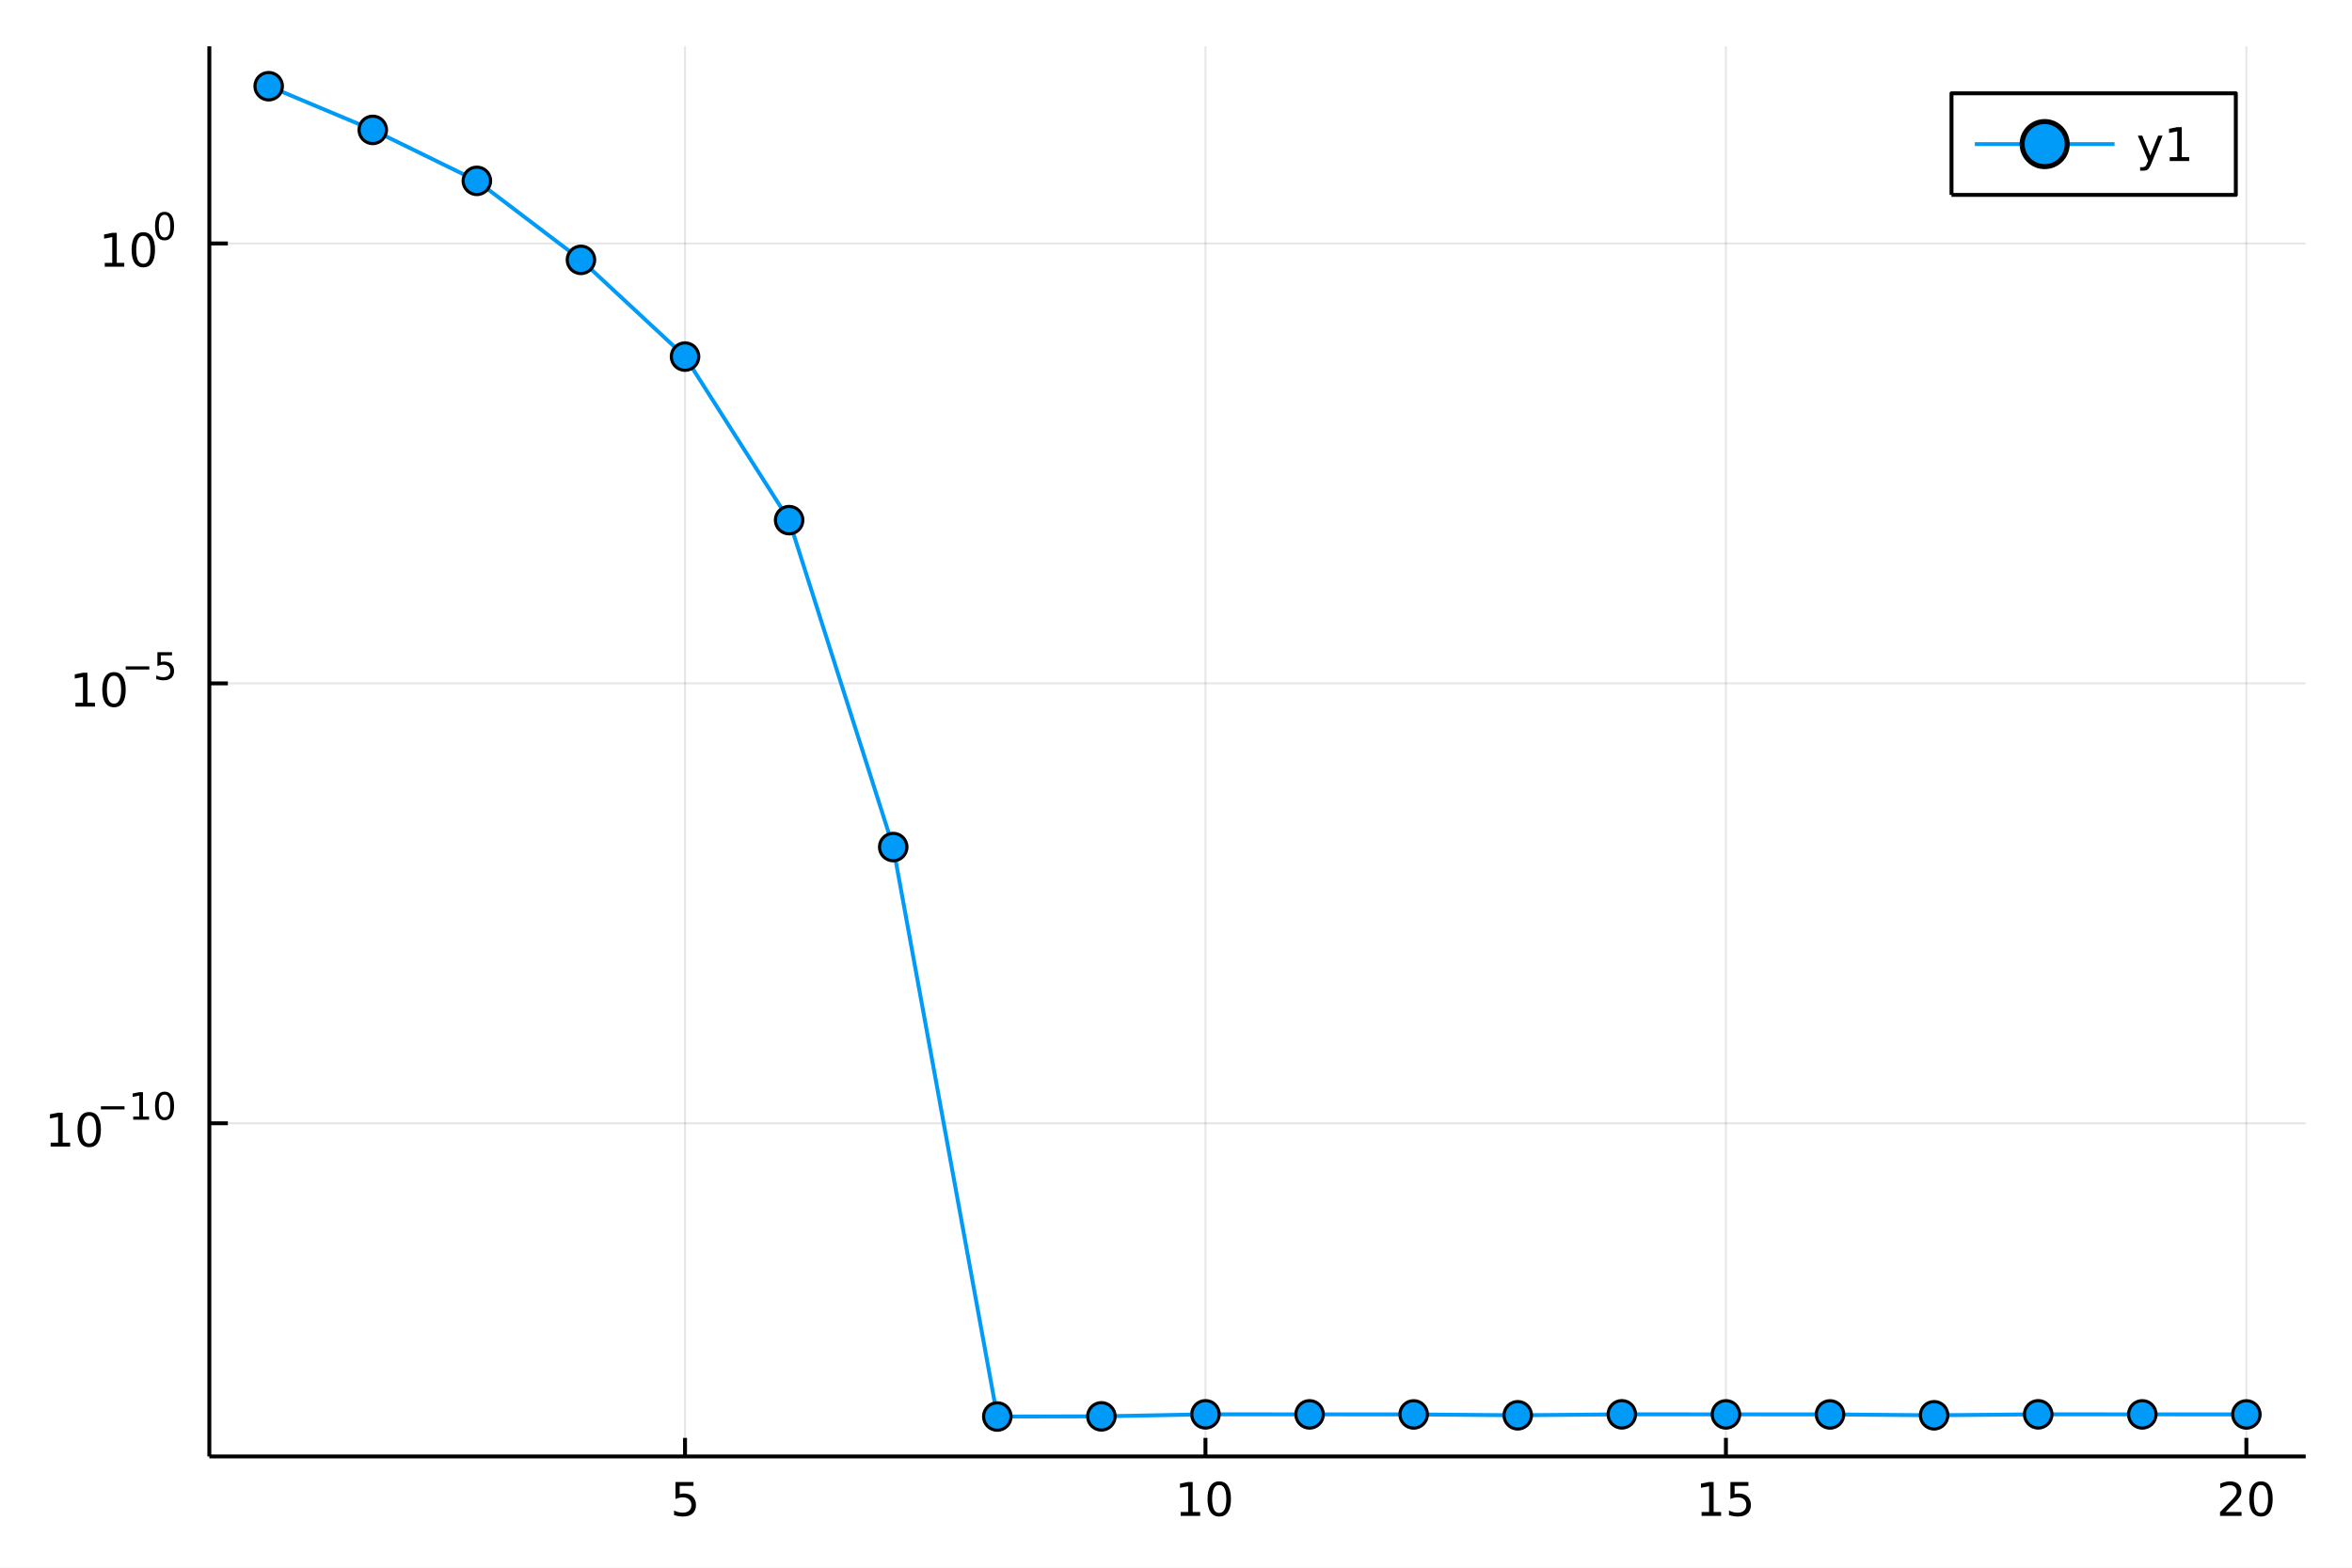
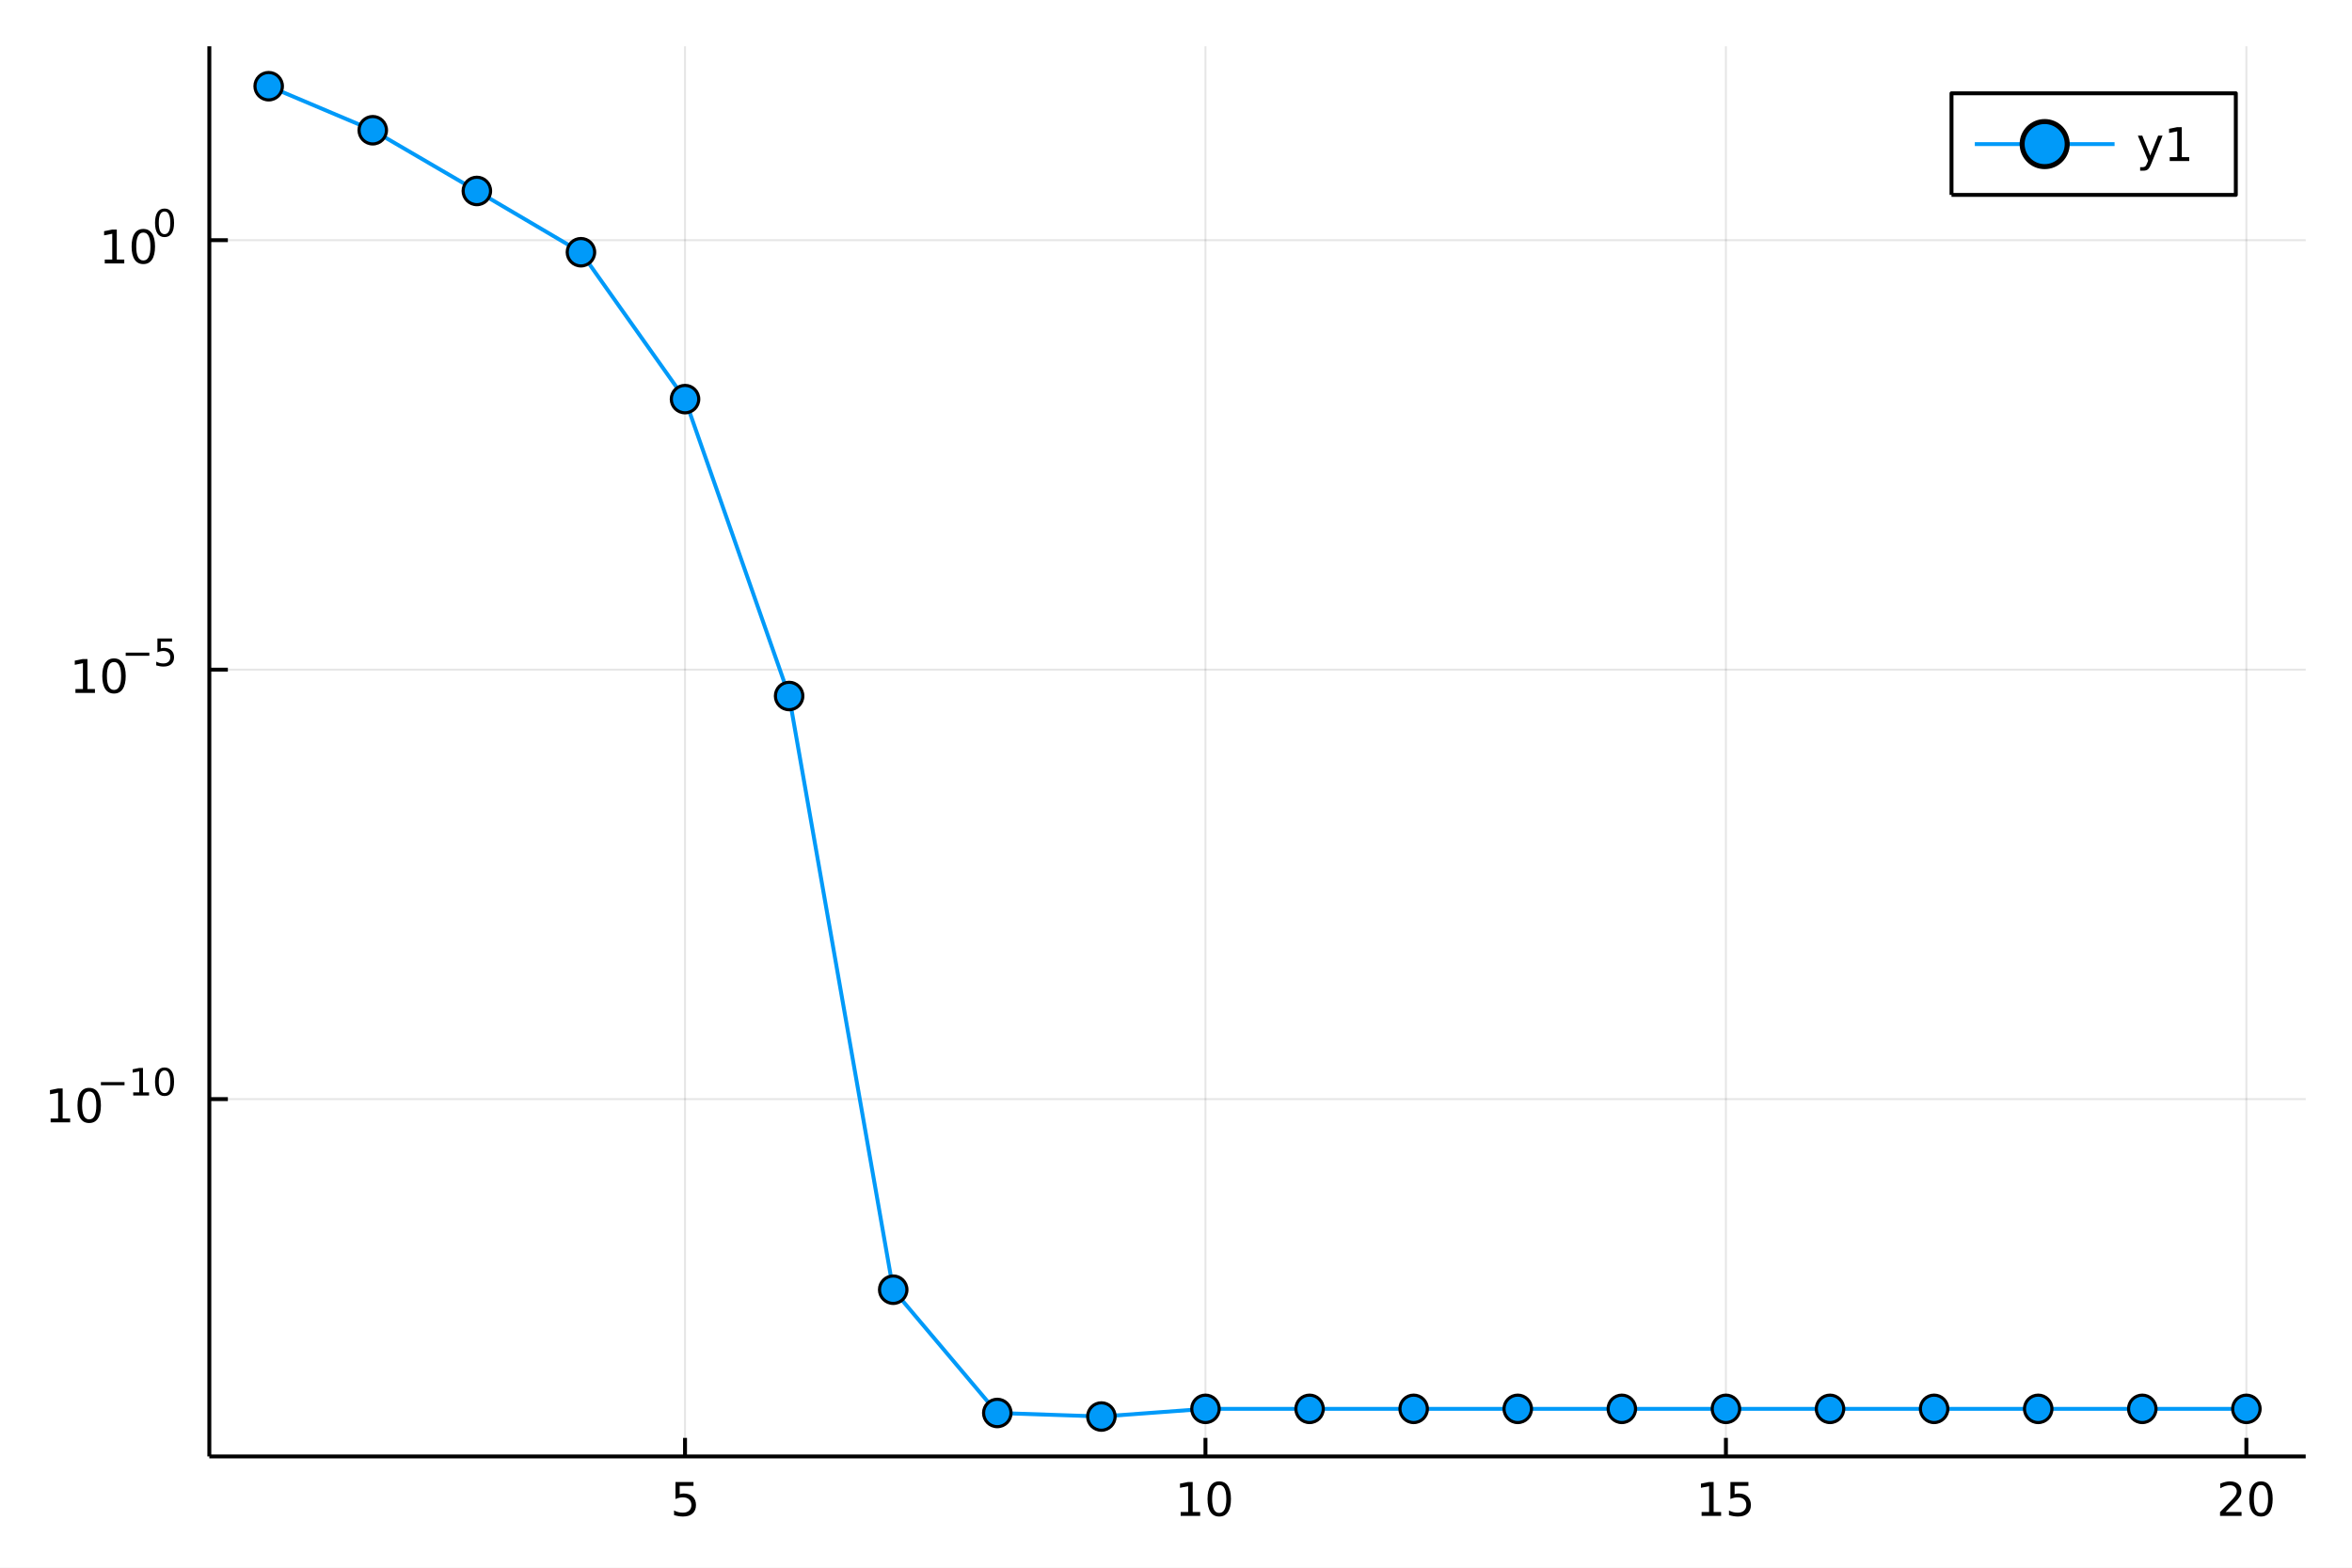
<svg xmlns="http://www.w3.org/2000/svg" width="600" height="400" viewBox="0 0 2400 1600">
  <defs>
-     <clipPath id="clip580">
+     <clipPath id="clip260">
      <rect x="0" y="0" width="2400" height="1600" />
    </clipPath>
  </defs>
-   <path clip-path="url(#clip580)" d=" M0 1600 L2400 1600 L2400 0 L0 0  Z   " fill="#ffffff" fill-rule="evenodd" fill-opacity="1" />
+   <path clip-path="url(#clip260)" d=" M0 1600 L2400 1600 L2400 0 L0 0  Z   " fill="#ffffff" fill-rule="evenodd" fill-opacity="1" />
  <defs>
-     <clipPath id="clip581">
+     <clipPath id="clip261">
      <rect x="480" y="0" width="1681" height="1600" />
    </clipPath>
  </defs>
-   <path clip-path="url(#clip580)" d=" M213.607 1486.45 L2352.76 1486.45 L2352.76 47.244 L213.607 47.244  Z   " fill="#ffffff" fill-rule="evenodd" fill-opacity="1" />
+   <path clip-path="url(#clip260)" d=" M213.607 1486.45 L2352.76 1486.45 L2352.76 47.244 L213.607 47.244  Z   " fill="#ffffff" fill-rule="evenodd" fill-opacity="1" />
  <defs>
-     <clipPath id="clip582">
+     <clipPath id="clip262">
      <rect x="213" y="47" width="2140" height="1440" />
    </clipPath>
  </defs>
-   <polyline clip-path="url(#clip582)" style="stroke:#000000; stroke-linecap:butt; stroke-linejoin:round; stroke-width:2; stroke-opacity:0.1; fill:none" points="   699.005,1486.45 699.005,47.244    " />
-   <polyline clip-path="url(#clip582)" style="stroke:#000000; stroke-linecap:butt; stroke-linejoin:round; stroke-width:2; stroke-opacity:0.1; fill:none" points="   1230.07,1486.45 1230.07,47.244    " />
-   <polyline clip-path="url(#clip582)" style="stroke:#000000; stroke-linecap:butt; stroke-linejoin:round; stroke-width:2; stroke-opacity:0.1; fill:none" points="   1761.14,1486.45 1761.14,47.244    " />
-   <polyline clip-path="url(#clip582)" style="stroke:#000000; stroke-linecap:butt; stroke-linejoin:round; stroke-width:2; stroke-opacity:0.1; fill:none" points="   2292.21,1486.45 2292.21,47.244    " />
-   <polyline clip-path="url(#clip580)" style="stroke:#000000; stroke-linecap:butt; stroke-linejoin:round; stroke-width:4; stroke-opacity:1; fill:none" points="   213.607,1486.45 2352.76,1486.45    " />
-   <polyline clip-path="url(#clip580)" style="stroke:#000000; stroke-linecap:butt; stroke-linejoin:round; stroke-width:4; stroke-opacity:1; fill:none" points="   699.005,1486.45 699.005,1467.55    " />
-   <polyline clip-path="url(#clip580)" style="stroke:#000000; stroke-linecap:butt; stroke-linejoin:round; stroke-width:4; stroke-opacity:1; fill:none" points="   1230.07,1486.45 1230.07,1467.55    " />
-   <polyline clip-path="url(#clip580)" style="stroke:#000000; stroke-linecap:butt; stroke-linejoin:round; stroke-width:4; stroke-opacity:1; fill:none" points="   1761.14,1486.45 1761.14,1467.55    " />
-   <polyline clip-path="url(#clip580)" style="stroke:#000000; stroke-linecap:butt; stroke-linejoin:round; stroke-width:4; stroke-opacity:1; fill:none" points="   2292.21,1486.45 2292.21,1467.55    " />
-   <path clip-path="url(#clip580)" d="M689.283 1512.56 L707.639 1512.56 L707.639 1516.5 L693.565 1516.5 L693.565 1524.97 Q694.584 1524.62 695.602 1524.46 Q696.621 1524.27 697.639 1524.27 Q703.426 1524.27 706.806 1527.44 Q710.186 1530.62 710.186 1536.03 Q710.186 1541.61 706.713 1544.71 Q703.241 1547.79 696.922 1547.79 Q694.746 1547.79 692.477 1547.42 Q690.232 1547.05 687.825 1546.31 L687.825 1541.61 Q689.908 1542.74 692.13 1543.3 Q694.352 1543.86 696.829 1543.86 Q700.834 1543.86 703.172 1541.75 Q705.51 1539.64 705.51 1536.03 Q705.51 1532.42 703.172 1530.31 Q700.834 1528.21 696.829 1528.21 Q694.954 1528.21 693.079 1528.62 Q691.227 1529.04 689.283 1529.92 L689.283 1512.56 Z" fill="#000000" fill-rule="evenodd" fill-opacity="1" />
-   <path clip-path="url(#clip580)" d="M1204.76 1543.18 L1212.4 1543.18 L1212.4 1516.82 L1204.09 1518.49 L1204.09 1514.23 L1212.35 1512.56 L1217.03 1512.56 L1217.03 1543.18 L1224.67 1543.18 L1224.67 1547.12 L1204.76 1547.12 L1204.76 1543.18 Z" fill="#000000" fill-rule="evenodd" fill-opacity="1" />
-   <path clip-path="url(#clip580)" d="M1244.11 1515.64 Q1240.5 1515.64 1238.67 1519.2 Q1236.87 1522.75 1236.87 1529.87 Q1236.87 1536.98 1238.67 1540.55 Q1240.5 1544.09 1244.11 1544.09 Q1247.75 1544.09 1249.55 1540.55 Q1251.38 1536.98 1251.38 1529.87 Q1251.38 1522.75 1249.55 1519.2 Q1247.75 1515.64 1244.11 1515.64 M1244.11 1511.93 Q1249.92 1511.93 1252.98 1516.54 Q1256.06 1521.12 1256.06 1529.87 Q1256.06 1538.6 1252.98 1543.21 Q1249.92 1547.79 1244.11 1547.79 Q1238.3 1547.79 1235.23 1543.21 Q1232.17 1538.6 1232.17 1529.87 Q1232.17 1521.12 1235.23 1516.54 Q1238.3 1511.93 1244.11 1511.93 Z" fill="#000000" fill-rule="evenodd" fill-opacity="1" />
-   <path clip-path="url(#clip580)" d="M1736.33 1543.18 L1743.97 1543.18 L1743.97 1516.82 L1735.66 1518.49 L1735.66 1514.23 L1743.92 1512.56 L1748.6 1512.56 L1748.6 1543.18 L1756.24 1543.18 L1756.24 1547.12 L1736.33 1547.12 L1736.33 1543.18 Z" fill="#000000" fill-rule="evenodd" fill-opacity="1" />
-   <path clip-path="url(#clip580)" d="M1765.73 1512.56 L1784.08 1512.56 L1784.08 1516.5 L1770.01 1516.5 L1770.01 1524.97 Q1771.03 1524.62 1772.05 1524.46 Q1773.07 1524.27 1774.08 1524.27 Q1779.87 1524.27 1783.25 1527.44 Q1786.63 1530.62 1786.63 1536.03 Q1786.63 1541.61 1783.16 1544.71 Q1779.69 1547.79 1773.37 1547.79 Q1771.19 1547.79 1768.92 1547.42 Q1766.68 1547.05 1764.27 1546.31 L1764.27 1541.61 Q1766.35 1542.74 1768.57 1543.3 Q1770.8 1543.86 1773.27 1543.86 Q1777.28 1543.86 1779.62 1541.75 Q1781.95 1539.64 1781.95 1536.03 Q1781.95 1532.42 1779.62 1530.31 Q1777.28 1528.21 1773.27 1528.21 Q1771.4 1528.21 1769.52 1528.62 Q1767.67 1529.04 1765.73 1529.92 L1765.73 1512.56 Z" fill="#000000" fill-rule="evenodd" fill-opacity="1" />
-   <path clip-path="url(#clip580)" d="M2270.99 1543.18 L2287.31 1543.18 L2287.31 1547.12 L2265.36 1547.12 L2265.36 1543.18 Q2268.02 1540.43 2272.61 1535.8 Q2277.21 1531.15 2278.39 1529.81 Q2280.64 1527.28 2281.52 1525.55 Q2282.42 1523.79 2282.42 1522.1 Q2282.42 1519.34 2280.48 1517.61 Q2278.56 1515.87 2275.45 1515.87 Q2273.26 1515.87 2270.8 1516.63 Q2268.37 1517.4 2265.59 1518.95 L2265.59 1514.23 Q2268.42 1513.09 2270.87 1512.51 Q2273.33 1511.93 2275.36 1511.93 Q2280.73 1511.93 2283.93 1514.62 Q2287.12 1517.31 2287.12 1521.8 Q2287.12 1523.93 2286.31 1525.85 Q2285.52 1527.74 2283.42 1530.34 Q2282.84 1531.01 2279.74 1534.23 Q2276.64 1537.42 2270.99 1543.18 Z" fill="#000000" fill-rule="evenodd" fill-opacity="1" />
-   <path clip-path="url(#clip580)" d="M2307.12 1515.64 Q2303.51 1515.64 2301.68 1519.2 Q2299.88 1522.75 2299.88 1529.87 Q2299.88 1536.98 2301.68 1540.55 Q2303.51 1544.09 2307.12 1544.09 Q2310.76 1544.09 2312.56 1540.55 Q2314.39 1536.98 2314.39 1529.87 Q2314.39 1522.75 2312.56 1519.2 Q2310.76 1515.64 2307.12 1515.64 M2307.12 1511.93 Q2312.93 1511.93 2315.99 1516.54 Q2319.07 1521.12 2319.07 1529.87 Q2319.07 1538.6 2315.99 1543.21 Q2312.93 1547.79 2307.12 1547.79 Q2301.31 1547.79 2298.23 1543.21 Q2295.18 1538.6 2295.18 1529.87 Q2295.18 1521.12 2298.23 1516.54 Q2301.31 1511.93 2307.12 1511.93 Z" fill="#000000" fill-rule="evenodd" fill-opacity="1" />
-   <polyline clip-path="url(#clip582)" style="stroke:#000000; stroke-linecap:butt; stroke-linejoin:round; stroke-width:2; stroke-opacity:0.1; fill:none" points="   213.607,1146.44 2352.76,1146.44    " />
-   <polyline clip-path="url(#clip582)" style="stroke:#000000; stroke-linecap:butt; stroke-linejoin:round; stroke-width:2; stroke-opacity:0.1; fill:none" points="   213.607,697.455 2352.76,697.455    " />
-   <polyline clip-path="url(#clip582)" style="stroke:#000000; stroke-linecap:butt; stroke-linejoin:round; stroke-width:2; stroke-opacity:0.1; fill:none" points="   213.607,248.472 2352.76,248.472    " />
-   <polyline clip-path="url(#clip580)" style="stroke:#000000; stroke-linecap:butt; stroke-linejoin:round; stroke-width:4; stroke-opacity:1; fill:none" points="   213.607,1486.45 213.607,47.244    " />
-   <polyline clip-path="url(#clip580)" style="stroke:#000000; stroke-linecap:butt; stroke-linejoin:round; stroke-width:4; stroke-opacity:1; fill:none" points="   213.607,1146.44 232.505,1146.44    " />
-   <polyline clip-path="url(#clip580)" style="stroke:#000000; stroke-linecap:butt; stroke-linejoin:round; stroke-width:4; stroke-opacity:1; fill:none" points="   213.607,697.455 232.505,697.455    " />
-   <polyline clip-path="url(#clip580)" style="stroke:#000000; stroke-linecap:butt; stroke-linejoin:round; stroke-width:4; stroke-opacity:1; fill:none" points="   213.607,248.472 232.505,248.472    " />
-   <path clip-path="url(#clip580)" d="M51.663 1166.23 L59.302 1166.23 L59.302 1139.87 L50.992 1141.53 L50.992 1137.27 L59.256 1135.61 L63.932 1135.61 L63.932 1166.23 L71.571 1166.23 L71.571 1170.17 L51.663 1170.17 L51.663 1166.23 Z" fill="#000000" fill-rule="evenodd" fill-opacity="1" />
-   <path clip-path="url(#clip580)" d="M91.015 1138.69 Q87.404 1138.69 85.575 1142.25 Q83.77 1145.79 83.77 1152.92 Q83.77 1160.03 85.575 1163.59 Q87.404 1167.13 91.015 1167.13 Q94.649 1167.13 96.455 1163.59 Q98.284 1160.03 98.284 1152.92 Q98.284 1145.79 96.455 1142.25 Q94.649 1138.69 91.015 1138.69 M91.015 1134.98 Q96.825 1134.98 99.881 1139.59 Q102.959 1144.17 102.959 1152.92 Q102.959 1161.65 99.881 1166.25 Q96.825 1170.84 91.015 1170.84 Q85.205 1170.84 82.126 1166.25 Q79.071 1161.65 79.071 1152.92 Q79.071 1144.17 82.126 1139.59 Q85.205 1134.98 91.015 1134.98 Z" fill="#000000" fill-rule="evenodd" fill-opacity="1" />
-   <path clip-path="url(#clip580)" d="M102.959 1129.08 L127.071 1129.08 L127.071 1132.28 L102.959 1132.28 L102.959 1129.08 Z" fill="#000000" fill-rule="evenodd" fill-opacity="1" />
-   <path clip-path="url(#clip580)" d="M135.929 1139.56 L142.136 1139.56 L142.136 1118.14 L135.384 1119.49 L135.384 1116.03 L142.098 1114.68 L145.898 1114.68 L145.898 1139.56 L152.104 1139.56 L152.104 1142.76 L135.929 1142.76 L135.929 1139.56 Z" fill="#000000" fill-rule="evenodd" fill-opacity="1" />
-   <path clip-path="url(#clip580)" d="M167.903 1117.18 Q164.969 1117.18 163.483 1120.07 Q162.016 1122.95 162.016 1128.74 Q162.016 1134.52 163.483 1137.41 Q164.969 1140.29 167.903 1140.29 Q170.855 1140.29 172.322 1137.41 Q173.808 1134.52 173.808 1128.74 Q173.808 1122.95 172.322 1120.07 Q170.855 1117.18 167.903 1117.18 M167.903 1114.17 Q172.623 1114.17 175.106 1117.91 Q177.607 1121.64 177.607 1128.74 Q177.607 1135.84 175.106 1139.58 Q172.623 1143.3 167.903 1143.3 Q163.182 1143.3 160.68 1139.58 Q158.198 1135.84 158.198 1128.74 Q158.198 1121.64 160.68 1117.91 Q163.182 1114.17 167.903 1114.17 Z" fill="#000000" fill-rule="evenodd" fill-opacity="1" />
-   <path clip-path="url(#clip580)" d="M76.979 717.248 L84.618 717.248 L84.618 690.882 L76.307 692.549 L76.307 688.29 L84.571 686.623 L89.247 686.623 L89.247 717.248 L96.886 717.248 L96.886 721.183 L76.979 721.183 L76.979 717.248 Z" fill="#000000" fill-rule="evenodd" fill-opacity="1" />
-   <path clip-path="url(#clip580)" d="M116.33 689.702 Q112.719 689.702 110.891 693.266 Q109.085 696.808 109.085 703.938 Q109.085 711.044 110.891 714.609 Q112.719 718.151 116.33 718.151 Q119.965 718.151 121.77 714.609 Q123.599 711.044 123.599 703.938 Q123.599 696.808 121.77 693.266 Q119.965 689.702 116.33 689.702 M116.33 685.998 Q122.14 685.998 125.196 690.604 Q128.275 695.188 128.275 703.938 Q128.275 712.665 125.196 717.271 Q122.14 721.854 116.33 721.854 Q110.52 721.854 107.441 717.271 Q104.386 712.665 104.386 703.938 Q104.386 695.188 107.441 690.604 Q110.52 685.998 116.33 685.998 Z" fill="#000000" fill-rule="evenodd" fill-opacity="1" />
-   <path clip-path="url(#clip580)" d="M128.275 680.099 L152.386 680.099 L152.386 683.297 L128.275 683.297 L128.275 680.099 Z" fill="#000000" fill-rule="evenodd" fill-opacity="1" />
-   <path clip-path="url(#clip580)" d="M160.624 665.693 L175.539 665.693 L175.539 668.89 L164.103 668.89 L164.103 675.774 Q164.931 675.491 165.759 675.36 Q166.586 675.209 167.414 675.209 Q172.116 675.209 174.862 677.786 Q177.607 680.363 177.607 684.764 Q177.607 689.296 174.786 691.817 Q171.965 694.318 166.831 694.318 Q165.063 694.318 163.22 694.017 Q161.395 693.716 159.439 693.114 L159.439 689.296 Q161.132 690.218 162.937 690.669 Q164.743 691.121 166.755 691.121 Q170.009 691.121 171.909 689.409 Q173.808 687.698 173.808 684.764 Q173.808 681.83 171.909 680.118 Q170.009 678.407 166.755 678.407 Q165.232 678.407 163.709 678.745 Q162.204 679.084 160.624 679.798 L160.624 665.693 Z" fill="#000000" fill-rule="evenodd" fill-opacity="1" />
-   <path clip-path="url(#clip580)" d="M106.902 268.264 L114.541 268.264 L114.541 241.899 L106.231 243.565 L106.231 239.306 L114.494 237.639 L119.17 237.639 L119.17 268.264 L126.809 268.264 L126.809 272.199 L106.902 272.199 L106.902 268.264 Z" fill="#000000" fill-rule="evenodd" fill-opacity="1" />
-   <path clip-path="url(#clip580)" d="M146.253 240.718 Q142.642 240.718 140.814 244.283 Q139.008 247.824 139.008 254.954 Q139.008 262.061 140.814 265.625 Q142.642 269.167 146.253 269.167 Q149.888 269.167 151.693 265.625 Q153.522 262.061 153.522 254.954 Q153.522 247.824 151.693 244.283 Q149.888 240.718 146.253 240.718 M146.253 237.014 Q152.064 237.014 155.119 241.621 Q158.198 246.204 158.198 254.954 Q158.198 263.681 155.119 268.287 Q152.064 272.871 146.253 272.871 Q140.443 272.871 137.365 268.287 Q134.309 263.681 134.309 254.954 Q134.309 246.204 137.365 241.621 Q140.443 237.014 146.253 237.014 Z" fill="#000000" fill-rule="evenodd" fill-opacity="1" />
-   <path clip-path="url(#clip580)" d="M167.903 219.21 Q164.969 219.21 163.483 222.107 Q162.016 224.984 162.016 230.777 Q162.016 236.551 163.483 239.448 Q164.969 242.325 167.903 242.325 Q170.855 242.325 172.322 239.448 Q173.808 236.551 173.808 230.777 Q173.808 224.984 172.322 222.107 Q170.855 219.21 167.903 219.21 M167.903 216.201 Q172.623 216.201 175.106 219.944 Q177.607 223.668 177.607 230.777 Q177.607 237.868 175.106 241.61 Q172.623 245.334 167.903 245.334 Q163.182 245.334 160.68 241.61 Q158.198 237.868 158.198 230.777 Q158.198 223.668 160.68 219.944 Q163.182 216.201 167.903 216.201 Z" fill="#000000" fill-rule="evenodd" fill-opacity="1" />
-   <polyline clip-path="url(#clip582)" style="stroke:#009af9; stroke-linecap:butt; stroke-linejoin:round; stroke-width:4; stroke-opacity:1; fill:none" points="   274.149,87.976 380.363,132.559 486.577,184.571 592.791,265.207 699.005,363.938 805.219,530.858 911.433,864.504 1017.65,1445.72 1123.86,1445.55 1230.07,1443.47    1336.29,1443.52 1442.5,1443.57 1548.72,1444.45 1654.93,1443.47 1761.14,1443.52 1867.36,1443.57 1973.57,1444.45 2079.79,1443.47 2186,1443.52 2292.21,1443.57       " />
-   <circle clip-path="url(#clip582)" cx="274.149" cy="87.976" r="14" fill="#009af9" fill-rule="evenodd" fill-opacity="1" stroke="#000000" stroke-opacity="1" stroke-width="3.2" />
-   <circle clip-path="url(#clip582)" cx="380.363" cy="132.559" r="14" fill="#009af9" fill-rule="evenodd" fill-opacity="1" stroke="#000000" stroke-opacity="1" stroke-width="3.2" />
-   <circle clip-path="url(#clip582)" cx="486.577" cy="184.571" r="14" fill="#009af9" fill-rule="evenodd" fill-opacity="1" stroke="#000000" stroke-opacity="1" stroke-width="3.2" />
-   <circle clip-path="url(#clip582)" cx="592.791" cy="265.207" r="14" fill="#009af9" fill-rule="evenodd" fill-opacity="1" stroke="#000000" stroke-opacity="1" stroke-width="3.2" />
-   <circle clip-path="url(#clip582)" cx="699.005" cy="363.938" r="14" fill="#009af9" fill-rule="evenodd" fill-opacity="1" stroke="#000000" stroke-opacity="1" stroke-width="3.2" />
-   <circle clip-path="url(#clip582)" cx="805.219" cy="530.858" r="14" fill="#009af9" fill-rule="evenodd" fill-opacity="1" stroke="#000000" stroke-opacity="1" stroke-width="3.2" />
-   <circle clip-path="url(#clip582)" cx="911.433" cy="864.504" r="14" fill="#009af9" fill-rule="evenodd" fill-opacity="1" stroke="#000000" stroke-opacity="1" stroke-width="3.2" />
-   <circle clip-path="url(#clip582)" cx="1017.65" cy="1445.72" r="14" fill="#009af9" fill-rule="evenodd" fill-opacity="1" stroke="#000000" stroke-opacity="1" stroke-width="3.2" />
-   <circle clip-path="url(#clip582)" cx="1123.86" cy="1445.55" r="14" fill="#009af9" fill-rule="evenodd" fill-opacity="1" stroke="#000000" stroke-opacity="1" stroke-width="3.2" />
-   <circle clip-path="url(#clip582)" cx="1230.07" cy="1443.47" r="14" fill="#009af9" fill-rule="evenodd" fill-opacity="1" stroke="#000000" stroke-opacity="1" stroke-width="3.2" />
-   <circle clip-path="url(#clip582)" cx="1336.29" cy="1443.52" r="14" fill="#009af9" fill-rule="evenodd" fill-opacity="1" stroke="#000000" stroke-opacity="1" stroke-width="3.2" />
-   <circle clip-path="url(#clip582)" cx="1442.5" cy="1443.57" r="14" fill="#009af9" fill-rule="evenodd" fill-opacity="1" stroke="#000000" stroke-opacity="1" stroke-width="3.2" />
-   <circle clip-path="url(#clip582)" cx="1548.72" cy="1444.45" r="14" fill="#009af9" fill-rule="evenodd" fill-opacity="1" stroke="#000000" stroke-opacity="1" stroke-width="3.2" />
-   <circle clip-path="url(#clip582)" cx="1654.93" cy="1443.47" r="14" fill="#009af9" fill-rule="evenodd" fill-opacity="1" stroke="#000000" stroke-opacity="1" stroke-width="3.2" />
-   <circle clip-path="url(#clip582)" cx="1761.14" cy="1443.52" r="14" fill="#009af9" fill-rule="evenodd" fill-opacity="1" stroke="#000000" stroke-opacity="1" stroke-width="3.2" />
-   <circle clip-path="url(#clip582)" cx="1867.36" cy="1443.57" r="14" fill="#009af9" fill-rule="evenodd" fill-opacity="1" stroke="#000000" stroke-opacity="1" stroke-width="3.2" />
-   <circle clip-path="url(#clip582)" cx="1973.57" cy="1444.45" r="14" fill="#009af9" fill-rule="evenodd" fill-opacity="1" stroke="#000000" stroke-opacity="1" stroke-width="3.2" />
-   <circle clip-path="url(#clip582)" cx="2079.79" cy="1443.47" r="14" fill="#009af9" fill-rule="evenodd" fill-opacity="1" stroke="#000000" stroke-opacity="1" stroke-width="3.2" />
-   <circle clip-path="url(#clip582)" cx="2186" cy="1443.52" r="14" fill="#009af9" fill-rule="evenodd" fill-opacity="1" stroke="#000000" stroke-opacity="1" stroke-width="3.2" />
-   <circle clip-path="url(#clip582)" cx="2292.21" cy="1443.57" r="14" fill="#009af9" fill-rule="evenodd" fill-opacity="1" stroke="#000000" stroke-opacity="1" stroke-width="3.2" />
-   <path clip-path="url(#clip580)" d=" M1991.34 198.898 L2281.45 198.898 L2281.45 95.218 L1991.34 95.218  Z   " fill="#ffffff" fill-rule="evenodd" fill-opacity="1" />
-   <polyline clip-path="url(#clip580)" style="stroke:#000000; stroke-linecap:butt; stroke-linejoin:round; stroke-width:4; stroke-opacity:1; fill:none" points="   1991.34,198.898 2281.45,198.898 2281.45,95.218 1991.34,95.218 1991.34,198.898    " />
-   <polyline clip-path="url(#clip580)" style="stroke:#009af9; stroke-linecap:butt; stroke-linejoin:round; stroke-width:4; stroke-opacity:1; fill:none" points="   2015.11,147.058 2157.72,147.058    " />
-   <circle clip-path="url(#clip580)" cx="2086.41" cy="147.058" r="23" fill="#009af9" fill-rule="evenodd" fill-opacity="1" stroke="#000000" stroke-opacity="1" stroke-width="5.12" />
-   <path clip-path="url(#clip580)" d="M2195.33 166.745 Q2193.52 171.375 2191.81 172.787 Q2190.1 174.199 2187.22 174.199 L2183.82 174.199 L2183.82 170.634 L2186.32 170.634 Q2188.08 170.634 2189.05 169.8 Q2190.03 168.967 2191.21 165.865 L2191.97 163.921 L2181.48 138.412 L2186 138.412 L2194.1 158.689 L2202.2 138.412 L2206.72 138.412 L2195.33 166.745 Z" fill="#000000" fill-rule="evenodd" fill-opacity="1" />
-   <path clip-path="url(#clip580)" d="M2214.01 160.402 L2221.65 160.402 L2221.65 134.037 L2213.34 135.703 L2213.34 131.444 L2221.6 129.778 L2226.28 129.778 L2226.28 160.402 L2233.91 160.402 L2233.91 164.338 L2214.01 164.338 L2214.01 160.402 Z" fill="#000000" fill-rule="evenodd" fill-opacity="1" />
+   <polyline clip-path="url(#clip262)" style="stroke:#000000; stroke-linecap:butt; stroke-linejoin:round; stroke-width:2; stroke-opacity:0.1; fill:none" points="   699.005,1486.45 699.005,47.244    " />
+   <polyline clip-path="url(#clip262)" style="stroke:#000000; stroke-linecap:butt; stroke-linejoin:round; stroke-width:2; stroke-opacity:0.1; fill:none" points="   1230.07,1486.45 1230.07,47.244    " />
+   <polyline clip-path="url(#clip262)" style="stroke:#000000; stroke-linecap:butt; stroke-linejoin:round; stroke-width:2; stroke-opacity:0.1; fill:none" points="   1761.14,1486.45 1761.14,47.244    " />
+   <polyline clip-path="url(#clip262)" style="stroke:#000000; stroke-linecap:butt; stroke-linejoin:round; stroke-width:2; stroke-opacity:0.1; fill:none" points="   2292.21,1486.45 2292.21,47.244    " />
+   <polyline clip-path="url(#clip260)" style="stroke:#000000; stroke-linecap:butt; stroke-linejoin:round; stroke-width:4; stroke-opacity:1; fill:none" points="   213.607,1486.45 2352.76,1486.45    " />
+   <polyline clip-path="url(#clip260)" style="stroke:#000000; stroke-linecap:butt; stroke-linejoin:round; stroke-width:4; stroke-opacity:1; fill:none" points="   699.005,1486.45 699.005,1467.55    " />
+   <polyline clip-path="url(#clip260)" style="stroke:#000000; stroke-linecap:butt; stroke-linejoin:round; stroke-width:4; stroke-opacity:1; fill:none" points="   1230.07,1486.45 1230.07,1467.55    " />
+   <polyline clip-path="url(#clip260)" style="stroke:#000000; stroke-linecap:butt; stroke-linejoin:round; stroke-width:4; stroke-opacity:1; fill:none" points="   1761.14,1486.45 1761.14,1467.55    " />
+   <polyline clip-path="url(#clip260)" style="stroke:#000000; stroke-linecap:butt; stroke-linejoin:round; stroke-width:4; stroke-opacity:1; fill:none" points="   2292.21,1486.45 2292.21,1467.55    " />
+   <path clip-path="url(#clip260)" d="M689.283 1512.56 L707.639 1512.56 L707.639 1516.5 L693.565 1516.5 L693.565 1524.97 Q694.584 1524.62 695.602 1524.46 Q696.621 1524.27 697.639 1524.27 Q703.426 1524.27 706.806 1527.44 Q710.186 1530.62 710.186 1536.03 Q710.186 1541.61 706.713 1544.71 Q703.241 1547.79 696.922 1547.79 Q694.746 1547.79 692.477 1547.42 Q690.232 1547.05 687.825 1546.31 L687.825 1541.61 Q689.908 1542.74 692.13 1543.3 Q694.352 1543.86 696.829 1543.86 Q700.834 1543.86 703.172 1541.75 Q705.51 1539.64 705.51 1536.03 Q705.51 1532.42 703.172 1530.31 Q700.834 1528.21 696.829 1528.21 Q694.954 1528.21 693.079 1528.62 Q691.227 1529.04 689.283 1529.92 L689.283 1512.56 Z" fill="#000000" fill-rule="evenodd" fill-opacity="1" />
+   <path clip-path="url(#clip260)" d="M1204.76 1543.18 L1212.4 1543.18 L1212.4 1516.82 L1204.09 1518.49 L1204.09 1514.23 L1212.35 1512.56 L1217.03 1512.56 L1217.03 1543.18 L1224.67 1543.18 L1224.67 1547.12 L1204.76 1547.12 L1204.76 1543.18 Z" fill="#000000" fill-rule="evenodd" fill-opacity="1" />
+   <path clip-path="url(#clip260)" d="M1244.11 1515.64 Q1240.5 1515.64 1238.67 1519.2 Q1236.87 1522.75 1236.87 1529.87 Q1236.87 1536.98 1238.67 1540.55 Q1240.5 1544.09 1244.11 1544.09 Q1247.75 1544.09 1249.55 1540.55 Q1251.38 1536.98 1251.38 1529.87 Q1251.38 1522.75 1249.55 1519.2 Q1247.75 1515.64 1244.11 1515.64 M1244.11 1511.93 Q1249.92 1511.93 1252.98 1516.54 Q1256.06 1521.12 1256.06 1529.87 Q1256.06 1538.6 1252.98 1543.21 Q1249.92 1547.79 1244.11 1547.79 Q1238.3 1547.79 1235.23 1543.21 Q1232.17 1538.6 1232.17 1529.87 Q1232.17 1521.12 1235.23 1516.54 Q1238.3 1511.93 1244.11 1511.93 Z" fill="#000000" fill-rule="evenodd" fill-opacity="1" />
+   <path clip-path="url(#clip260)" d="M1736.33 1543.18 L1743.97 1543.18 L1743.97 1516.82 L1735.66 1518.49 L1735.66 1514.23 L1743.92 1512.56 L1748.6 1512.56 L1748.6 1543.18 L1756.24 1543.18 L1756.24 1547.12 L1736.33 1547.12 L1736.33 1543.18 Z" fill="#000000" fill-rule="evenodd" fill-opacity="1" />
+   <path clip-path="url(#clip260)" d="M1765.73 1512.56 L1784.08 1512.56 L1784.08 1516.5 L1770.01 1516.5 L1770.01 1524.97 Q1771.03 1524.62 1772.05 1524.46 Q1773.07 1524.27 1774.08 1524.27 Q1779.87 1524.27 1783.25 1527.44 Q1786.63 1530.62 1786.63 1536.03 Q1786.63 1541.61 1783.16 1544.71 Q1779.69 1547.79 1773.37 1547.79 Q1771.19 1547.79 1768.92 1547.42 Q1766.68 1547.05 1764.27 1546.31 L1764.27 1541.61 Q1766.35 1542.74 1768.57 1543.3 Q1770.8 1543.86 1773.27 1543.86 Q1777.28 1543.86 1779.62 1541.75 Q1781.95 1539.64 1781.95 1536.03 Q1781.95 1532.42 1779.62 1530.31 Q1777.28 1528.21 1773.27 1528.21 Q1771.4 1528.21 1769.52 1528.62 Q1767.67 1529.04 1765.73 1529.92 L1765.73 1512.56 Z" fill="#000000" fill-rule="evenodd" fill-opacity="1" />
+   <path clip-path="url(#clip260)" d="M2270.99 1543.18 L2287.31 1543.18 L2287.31 1547.12 L2265.36 1547.12 L2265.36 1543.18 Q2268.02 1540.43 2272.61 1535.8 Q2277.21 1531.15 2278.39 1529.81 Q2280.64 1527.28 2281.52 1525.55 Q2282.42 1523.79 2282.42 1522.1 Q2282.42 1519.34 2280.48 1517.61 Q2278.56 1515.87 2275.45 1515.87 Q2273.26 1515.87 2270.8 1516.63 Q2268.37 1517.4 2265.59 1518.95 L2265.59 1514.23 Q2268.42 1513.09 2270.87 1512.51 Q2273.33 1511.93 2275.36 1511.93 Q2280.73 1511.93 2283.93 1514.62 Q2287.12 1517.31 2287.12 1521.8 Q2287.12 1523.93 2286.31 1525.85 Q2285.52 1527.74 2283.42 1530.34 Q2282.84 1531.01 2279.74 1534.23 Q2276.64 1537.42 2270.99 1543.18 Z" fill="#000000" fill-rule="evenodd" fill-opacity="1" />
+   <path clip-path="url(#clip260)" d="M2307.12 1515.64 Q2303.51 1515.64 2301.68 1519.2 Q2299.88 1522.75 2299.88 1529.87 Q2299.88 1536.98 2301.68 1540.55 Q2303.51 1544.09 2307.12 1544.09 Q2310.76 1544.09 2312.56 1540.55 Q2314.39 1536.98 2314.39 1529.87 Q2314.39 1522.75 2312.56 1519.2 Q2310.76 1515.64 2307.12 1515.64 M2307.12 1511.93 Q2312.93 1511.93 2315.99 1516.54 Q2319.07 1521.12 2319.07 1529.87 Q2319.07 1538.6 2315.99 1543.21 Q2312.93 1547.79 2307.12 1547.79 Q2301.31 1547.79 2298.23 1543.21 Q2295.18 1538.6 2295.18 1529.87 Q2295.18 1521.12 2298.23 1516.54 Q2301.31 1511.93 2307.12 1511.93 Z" fill="#000000" fill-rule="evenodd" fill-opacity="1" />
+   <polyline clip-path="url(#clip262)" style="stroke:#000000; stroke-linecap:butt; stroke-linejoin:round; stroke-width:2; stroke-opacity:0.1; fill:none" points="   213.607,1121.76 2352.76,1121.76    " />
+   <polyline clip-path="url(#clip262)" style="stroke:#000000; stroke-linecap:butt; stroke-linejoin:round; stroke-width:2; stroke-opacity:0.1; fill:none" points="   213.607,683.443 2352.76,683.443    " />
+   <polyline clip-path="url(#clip262)" style="stroke:#000000; stroke-linecap:butt; stroke-linejoin:round; stroke-width:2; stroke-opacity:0.1; fill:none" points="   213.607,245.129 2352.76,245.129    " />
+   <polyline clip-path="url(#clip260)" style="stroke:#000000; stroke-linecap:butt; stroke-linejoin:round; stroke-width:4; stroke-opacity:1; fill:none" points="   213.607,1486.45 213.607,47.244    " />
+   <polyline clip-path="url(#clip260)" style="stroke:#000000; stroke-linecap:butt; stroke-linejoin:round; stroke-width:4; stroke-opacity:1; fill:none" points="   213.607,1121.76 232.505,1121.76    " />
+   <polyline clip-path="url(#clip260)" style="stroke:#000000; stroke-linecap:butt; stroke-linejoin:round; stroke-width:4; stroke-opacity:1; fill:none" points="   213.607,683.443 232.505,683.443    " />
+   <polyline clip-path="url(#clip260)" style="stroke:#000000; stroke-linecap:butt; stroke-linejoin:round; stroke-width:4; stroke-opacity:1; fill:none" points="   213.607,245.129 232.505,245.129    " />
+   <path clip-path="url(#clip260)" d="M51.663 1141.55 L59.302 1141.55 L59.302 1115.18 L50.992 1116.85 L50.992 1112.59 L59.256 1110.92 L63.932 1110.92 L63.932 1141.55 L71.571 1141.55 L71.571 1145.48 L51.663 1145.48 L51.663 1141.55 Z" fill="#000000" fill-rule="evenodd" fill-opacity="1" />
+   <path clip-path="url(#clip260)" d="M91.015 1114 Q87.404 1114 85.575 1117.57 Q83.77 1121.11 83.77 1128.24 Q83.77 1135.35 85.575 1138.91 Q87.404 1142.45 91.015 1142.45 Q94.649 1142.45 96.455 1138.91 Q98.284 1135.35 98.284 1128.24 Q98.284 1121.11 96.455 1117.57 Q94.649 1114 91.015 1114 M91.015 1110.3 Q96.825 1110.3 99.881 1114.91 Q102.959 1119.49 102.959 1128.24 Q102.959 1136.97 99.881 1141.57 Q96.825 1146.16 91.015 1146.16 Q85.205 1146.16 82.126 1141.57 Q79.071 1136.97 79.071 1128.24 Q79.071 1119.49 82.126 1114.91 Q85.205 1110.3 91.015 1110.3 Z" fill="#000000" fill-rule="evenodd" fill-opacity="1" />
+   <path clip-path="url(#clip260)" d="M102.959 1104.4 L127.071 1104.4 L127.071 1107.6 L102.959 1107.6 L102.959 1104.4 Z" fill="#000000" fill-rule="evenodd" fill-opacity="1" />
+   <path clip-path="url(#clip260)" d="M135.929 1114.88 L142.136 1114.88 L142.136 1093.46 L135.384 1094.81 L135.384 1091.35 L142.098 1089.99 L145.898 1089.99 L145.898 1114.88 L152.104 1114.88 L152.104 1118.07 L135.929 1118.07 L135.929 1114.88 Z" fill="#000000" fill-rule="evenodd" fill-opacity="1" />
+   <path clip-path="url(#clip260)" d="M167.903 1092.5 Q164.969 1092.5 163.483 1095.39 Q162.016 1098.27 162.016 1104.06 Q162.016 1109.84 163.483 1112.73 Q164.969 1115.61 167.903 1115.61 Q170.855 1115.61 172.322 1112.73 Q173.808 1109.84 173.808 1104.06 Q173.808 1098.27 172.322 1095.39 Q170.855 1092.5 167.903 1092.5 M167.903 1089.49 Q172.623 1089.49 175.106 1093.23 Q177.607 1096.95 177.607 1104.06 Q177.607 1111.15 175.106 1114.9 Q172.623 1118.62 167.903 1118.62 Q163.182 1118.62 160.68 1114.9 Q158.198 1111.15 158.198 1104.06 Q158.198 1096.95 160.68 1093.23 Q163.182 1089.49 167.903 1089.49 Z" fill="#000000" fill-rule="evenodd" fill-opacity="1" />
+   <path clip-path="url(#clip260)" d="M76.979 703.235 L84.618 703.235 L84.618 676.87 L76.307 678.536 L76.307 674.277 L84.571 672.611 L89.247 672.611 L89.247 703.235 L96.886 703.235 L96.886 707.171 L76.979 707.171 L76.979 703.235 Z" fill="#000000" fill-rule="evenodd" fill-opacity="1" />
+   <path clip-path="url(#clip260)" d="M116.33 675.689 Q112.719 675.689 110.891 679.254 Q109.085 682.796 109.085 689.925 Q109.085 697.032 110.891 700.596 Q112.719 704.138 116.33 704.138 Q119.965 704.138 121.77 700.596 Q123.599 697.032 123.599 689.925 Q123.599 682.796 121.77 679.254 Q119.965 675.689 116.33 675.689 M116.33 671.986 Q122.14 671.986 125.196 676.592 Q128.275 681.175 128.275 689.925 Q128.275 698.652 125.196 703.259 Q122.14 707.842 116.33 707.842 Q110.52 707.842 107.441 703.259 Q104.386 698.652 104.386 689.925 Q104.386 681.175 107.441 676.592 Q110.52 671.986 116.33 671.986 Z" fill="#000000" fill-rule="evenodd" fill-opacity="1" />
+   <path clip-path="url(#clip260)" d="M128.275 666.087 L152.386 666.087 L152.386 669.284 L128.275 669.284 L128.275 666.087 Z" fill="#000000" fill-rule="evenodd" fill-opacity="1" />
+   <path clip-path="url(#clip260)" d="M160.624 651.68 L175.539 651.68 L175.539 654.877 L164.103 654.877 L164.103 661.761 Q164.931 661.479 165.759 661.347 Q166.586 661.197 167.414 661.197 Q172.116 661.197 174.862 663.774 Q177.607 666.35 177.607 670.751 Q177.607 675.284 174.786 677.804 Q171.965 680.306 166.831 680.306 Q165.063 680.306 163.22 680.005 Q161.395 679.704 159.439 679.102 L159.439 675.284 Q161.132 676.205 162.937 676.657 Q164.743 677.108 166.755 677.108 Q170.009 677.108 171.909 675.397 Q173.808 673.685 173.808 670.751 Q173.808 667.817 171.909 666.106 Q170.009 664.394 166.755 664.394 Q165.232 664.394 163.709 664.733 Q162.204 665.071 160.624 665.786 L160.624 651.68 Z" fill="#000000" fill-rule="evenodd" fill-opacity="1" />
+   <path clip-path="url(#clip260)" d="M106.902 264.921 L114.541 264.921 L114.541 238.555 L106.231 240.222 L106.231 235.963 L114.494 234.296 L119.17 234.296 L119.17 264.921 L126.809 264.921 L126.809 268.856 L106.902 268.856 L106.902 264.921 Z" fill="#000000" fill-rule="evenodd" fill-opacity="1" />
+   <path clip-path="url(#clip260)" d="M146.253 237.375 Q142.642 237.375 140.814 240.94 Q139.008 244.481 139.008 251.611 Q139.008 258.717 140.814 262.282 Q142.642 265.824 146.253 265.824 Q149.888 265.824 151.693 262.282 Q153.522 258.717 153.522 251.611 Q153.522 244.481 151.693 240.94 Q149.888 237.375 146.253 237.375 M146.253 233.671 Q152.064 233.671 155.119 238.278 Q158.198 242.861 158.198 251.611 Q158.198 260.338 155.119 264.944 Q152.064 269.527 146.253 269.527 Q140.443 269.527 137.365 264.944 Q134.309 260.338 134.309 251.611 Q134.309 242.861 137.365 238.278 Q140.443 233.671 146.253 233.671 Z" fill="#000000" fill-rule="evenodd" fill-opacity="1" />
+   <path clip-path="url(#clip260)" d="M167.903 215.867 Q164.969 215.867 163.483 218.764 Q162.016 221.641 162.016 227.434 Q162.016 233.208 163.483 236.104 Q164.969 238.982 167.903 238.982 Q170.855 238.982 172.322 236.104 Q173.808 233.208 173.808 227.434 Q173.808 221.641 172.322 218.764 Q170.855 215.867 167.903 215.867 M167.903 212.858 Q172.623 212.858 175.106 216.601 Q177.607 220.325 177.607 227.434 Q177.607 234.525 175.106 238.267 Q172.623 241.991 167.903 241.991 Q163.182 241.991 160.68 238.267 Q158.198 234.525 158.198 227.434 Q158.198 220.325 160.68 216.601 Q163.182 212.858 167.903 212.858 Z" fill="#000000" fill-rule="evenodd" fill-opacity="1" />
+   <polyline clip-path="url(#clip262)" style="stroke:#009af9; stroke-linecap:butt; stroke-linejoin:round; stroke-width:4; stroke-opacity:1; fill:none" points="   274.149,87.976 380.363,132.917 486.577,194.884 592.791,257.416 699.005,407.34 805.219,710.347 911.433,1316.29 1017.65,1442.09 1123.86,1445.72 1230.07,1437.89    1336.29,1437.89 1442.5,1437.89 1548.72,1437.89 1654.93,1437.89 1761.14,1437.89 1867.36,1437.89 1973.57,1437.89 2079.79,1437.89 2186,1437.89 2292.21,1437.89       " />
+   <circle clip-path="url(#clip262)" cx="274.149" cy="87.976" r="14" fill="#009af9" fill-rule="evenodd" fill-opacity="1" stroke="#000000" stroke-opacity="1" stroke-width="3.2" />
+   <circle clip-path="url(#clip262)" cx="380.363" cy="132.917" r="14" fill="#009af9" fill-rule="evenodd" fill-opacity="1" stroke="#000000" stroke-opacity="1" stroke-width="3.2" />
+   <circle clip-path="url(#clip262)" cx="486.577" cy="194.884" r="14" fill="#009af9" fill-rule="evenodd" fill-opacity="1" stroke="#000000" stroke-opacity="1" stroke-width="3.2" />
+   <circle clip-path="url(#clip262)" cx="592.791" cy="257.416" r="14" fill="#009af9" fill-rule="evenodd" fill-opacity="1" stroke="#000000" stroke-opacity="1" stroke-width="3.2" />
+   <circle clip-path="url(#clip262)" cx="699.005" cy="407.34" r="14" fill="#009af9" fill-rule="evenodd" fill-opacity="1" stroke="#000000" stroke-opacity="1" stroke-width="3.2" />
+   <circle clip-path="url(#clip262)" cx="805.219" cy="710.347" r="14" fill="#009af9" fill-rule="evenodd" fill-opacity="1" stroke="#000000" stroke-opacity="1" stroke-width="3.2" />
+   <circle clip-path="url(#clip262)" cx="911.433" cy="1316.29" r="14" fill="#009af9" fill-rule="evenodd" fill-opacity="1" stroke="#000000" stroke-opacity="1" stroke-width="3.2" />
+   <circle clip-path="url(#clip262)" cx="1017.65" cy="1442.09" r="14" fill="#009af9" fill-rule="evenodd" fill-opacity="1" stroke="#000000" stroke-opacity="1" stroke-width="3.2" />
+   <circle clip-path="url(#clip262)" cx="1123.86" cy="1445.72" r="14" fill="#009af9" fill-rule="evenodd" fill-opacity="1" stroke="#000000" stroke-opacity="1" stroke-width="3.2" />
+   <circle clip-path="url(#clip262)" cx="1230.07" cy="1437.89" r="14" fill="#009af9" fill-rule="evenodd" fill-opacity="1" stroke="#000000" stroke-opacity="1" stroke-width="3.2" />
+   <circle clip-path="url(#clip262)" cx="1336.29" cy="1437.89" r="14" fill="#009af9" fill-rule="evenodd" fill-opacity="1" stroke="#000000" stroke-opacity="1" stroke-width="3.2" />
+   <circle clip-path="url(#clip262)" cx="1442.5" cy="1437.89" r="14" fill="#009af9" fill-rule="evenodd" fill-opacity="1" stroke="#000000" stroke-opacity="1" stroke-width="3.2" />
+   <circle clip-path="url(#clip262)" cx="1548.72" cy="1437.89" r="14" fill="#009af9" fill-rule="evenodd" fill-opacity="1" stroke="#000000" stroke-opacity="1" stroke-width="3.2" />
+   <circle clip-path="url(#clip262)" cx="1654.93" cy="1437.89" r="14" fill="#009af9" fill-rule="evenodd" fill-opacity="1" stroke="#000000" stroke-opacity="1" stroke-width="3.2" />
+   <circle clip-path="url(#clip262)" cx="1761.14" cy="1437.89" r="14" fill="#009af9" fill-rule="evenodd" fill-opacity="1" stroke="#000000" stroke-opacity="1" stroke-width="3.2" />
+   <circle clip-path="url(#clip262)" cx="1867.36" cy="1437.89" r="14" fill="#009af9" fill-rule="evenodd" fill-opacity="1" stroke="#000000" stroke-opacity="1" stroke-width="3.2" />
+   <circle clip-path="url(#clip262)" cx="1973.57" cy="1437.89" r="14" fill="#009af9" fill-rule="evenodd" fill-opacity="1" stroke="#000000" stroke-opacity="1" stroke-width="3.2" />
+   <circle clip-path="url(#clip262)" cx="2079.79" cy="1437.89" r="14" fill="#009af9" fill-rule="evenodd" fill-opacity="1" stroke="#000000" stroke-opacity="1" stroke-width="3.2" />
+   <circle clip-path="url(#clip262)" cx="2186" cy="1437.89" r="14" fill="#009af9" fill-rule="evenodd" fill-opacity="1" stroke="#000000" stroke-opacity="1" stroke-width="3.2" />
+   <circle clip-path="url(#clip262)" cx="2292.21" cy="1437.89" r="14" fill="#009af9" fill-rule="evenodd" fill-opacity="1" stroke="#000000" stroke-opacity="1" stroke-width="3.2" />
+   <path clip-path="url(#clip260)" d=" M1991.34 198.898 L2281.45 198.898 L2281.45 95.218 L1991.34 95.218  Z   " fill="#ffffff" fill-rule="evenodd" fill-opacity="1" />
+   <polyline clip-path="url(#clip260)" style="stroke:#000000; stroke-linecap:butt; stroke-linejoin:round; stroke-width:4; stroke-opacity:1; fill:none" points="   1991.34,198.898 2281.45,198.898 2281.45,95.218 1991.34,95.218 1991.34,198.898    " />
+   <polyline clip-path="url(#clip260)" style="stroke:#009af9; stroke-linecap:butt; stroke-linejoin:round; stroke-width:4; stroke-opacity:1; fill:none" points="   2015.11,147.058 2157.72,147.058    " />
+   <circle clip-path="url(#clip260)" cx="2086.41" cy="147.058" r="23" fill="#009af9" fill-rule="evenodd" fill-opacity="1" stroke="#000000" stroke-opacity="1" stroke-width="5.12" />
+   <path clip-path="url(#clip260)" d="M2195.33 166.745 Q2193.52 171.375 2191.81 172.787 Q2190.1 174.199 2187.22 174.199 L2183.82 174.199 L2183.82 170.634 L2186.32 170.634 Q2188.08 170.634 2189.05 169.8 Q2190.03 168.967 2191.21 165.865 L2191.97 163.921 L2181.48 138.412 L2186 138.412 L2194.1 158.689 L2202.2 138.412 L2206.72 138.412 L2195.33 166.745 Z" fill="#000000" fill-rule="evenodd" fill-opacity="1" />
+   <path clip-path="url(#clip260)" d="M2214.01 160.402 L2221.65 160.402 L2221.65 134.037 L2213.34 135.703 L2213.34 131.444 L2221.6 129.778 L2226.28 129.778 L2226.28 160.402 L2233.91 160.402 L2233.91 164.338 L2214.01 164.338 L2214.01 160.402 Z" fill="#000000" fill-rule="evenodd" fill-opacity="1" />
</svg>
